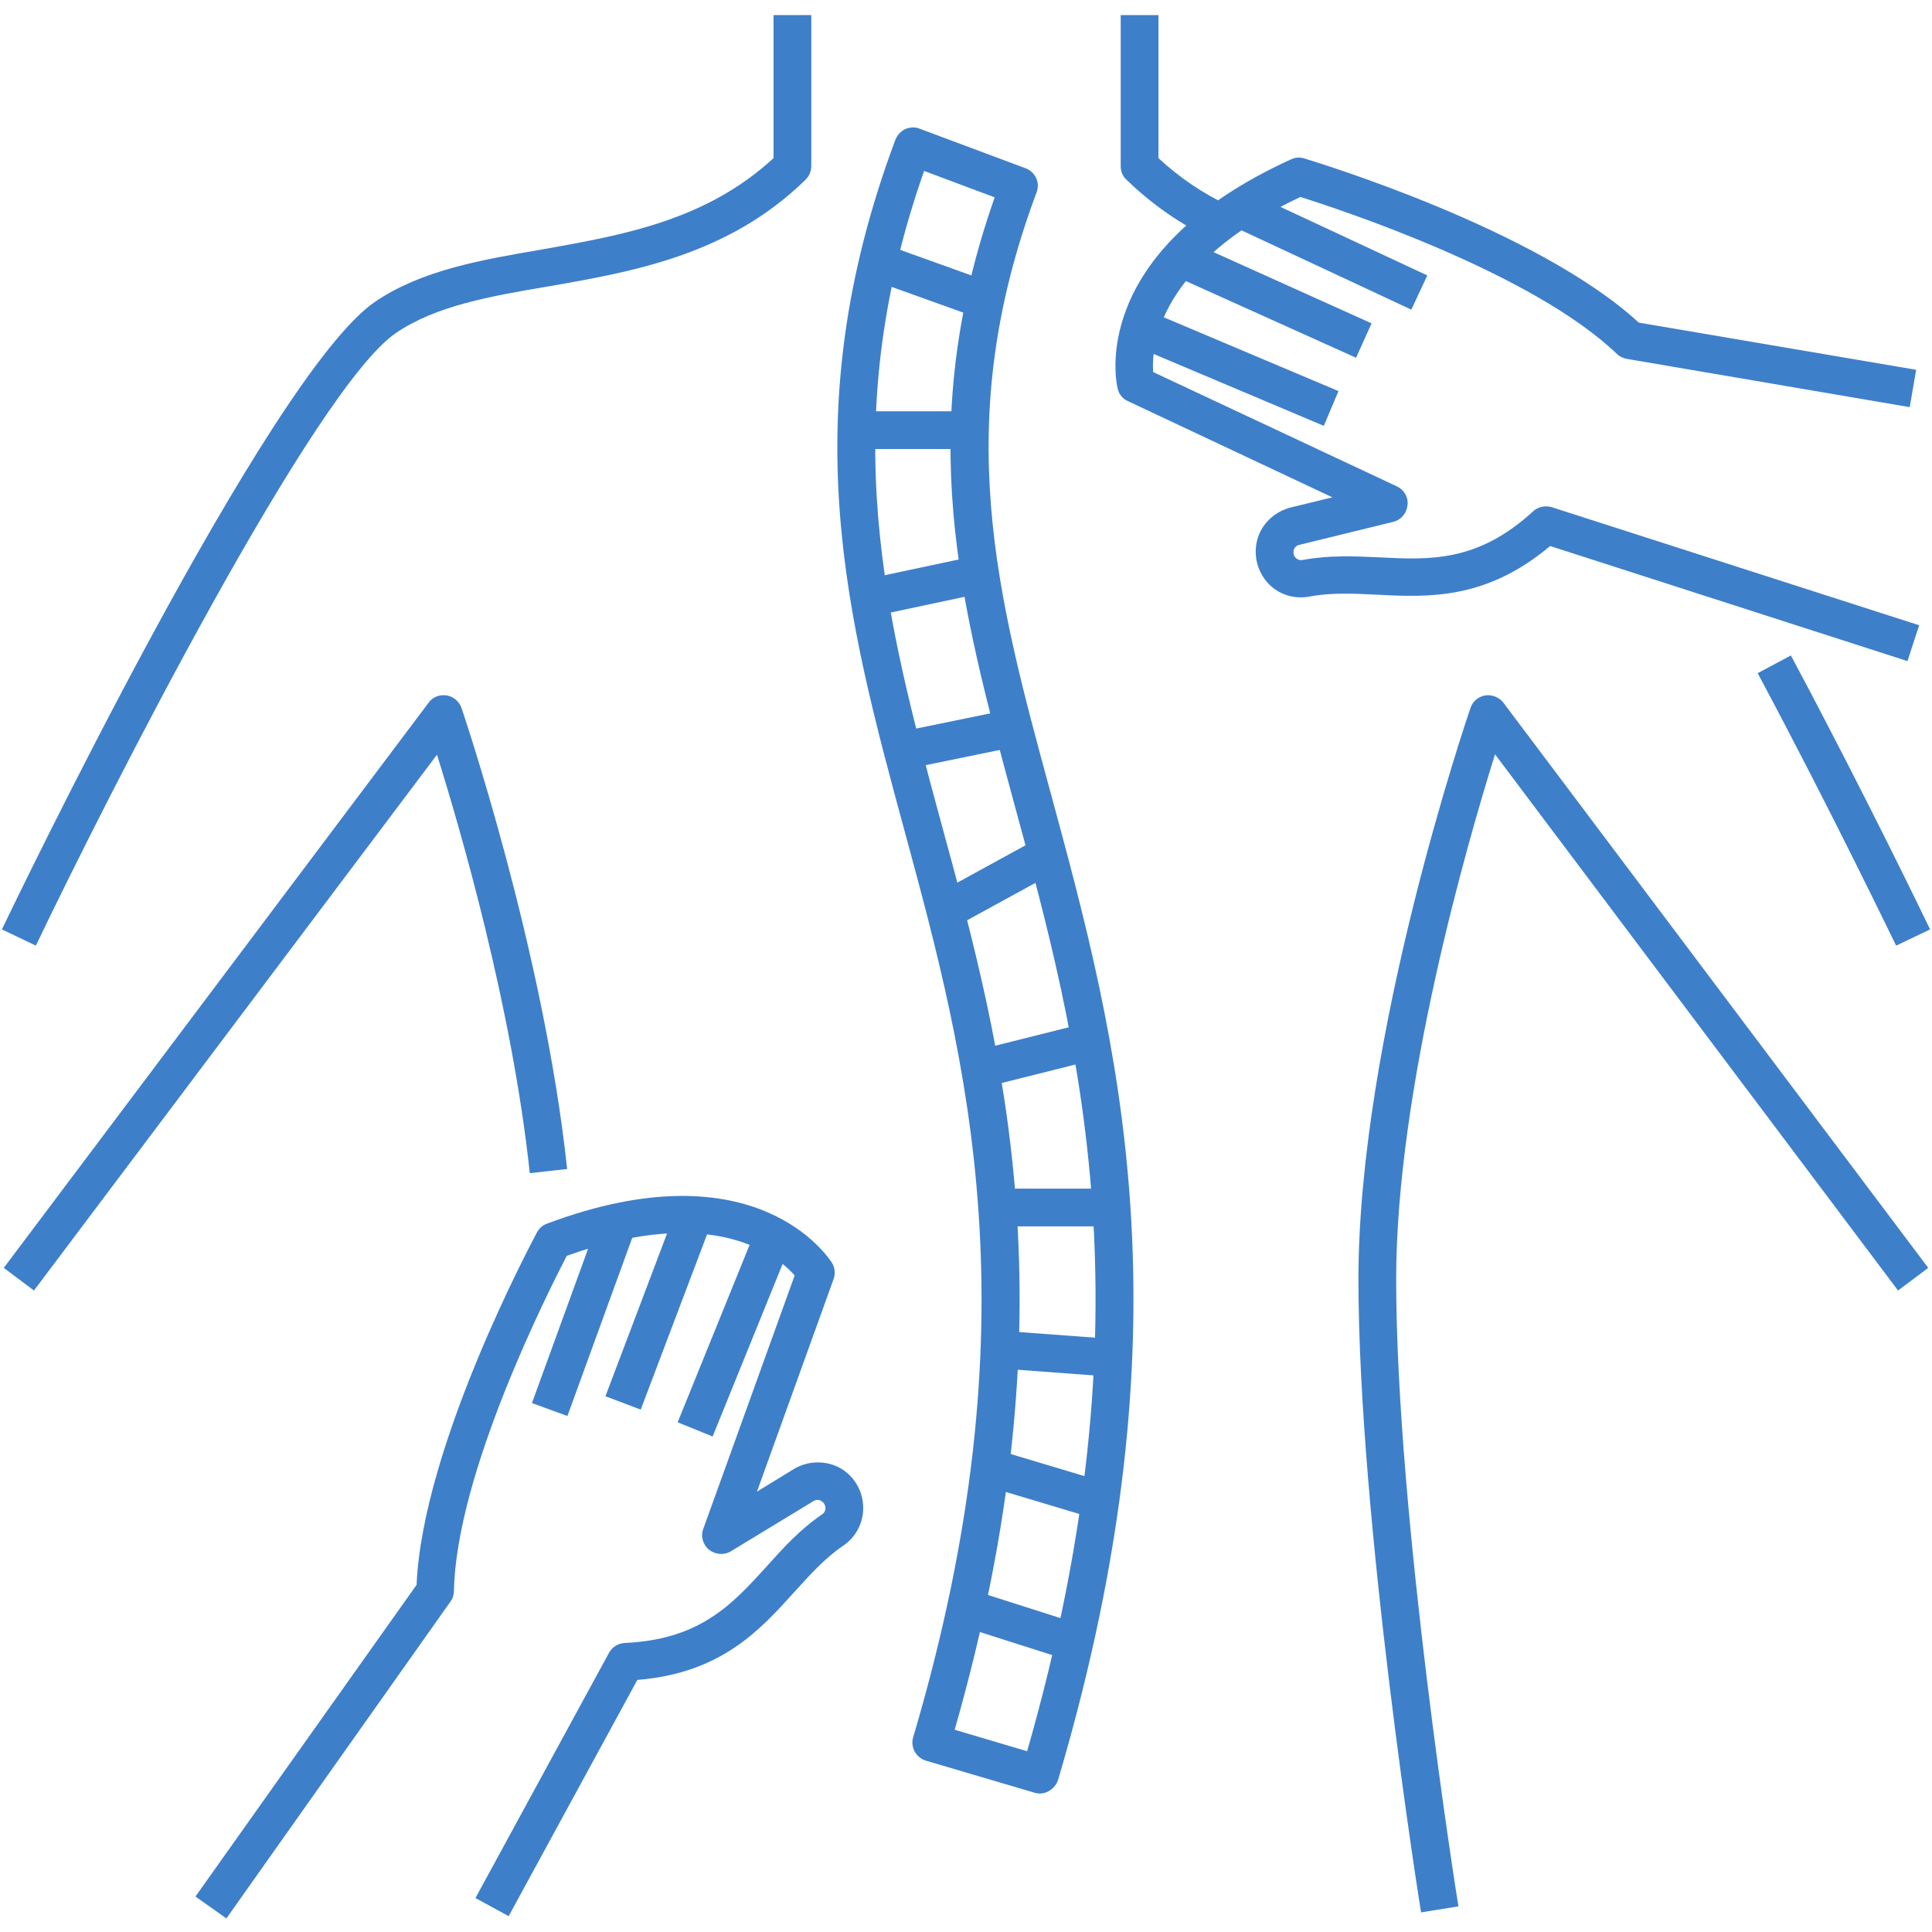
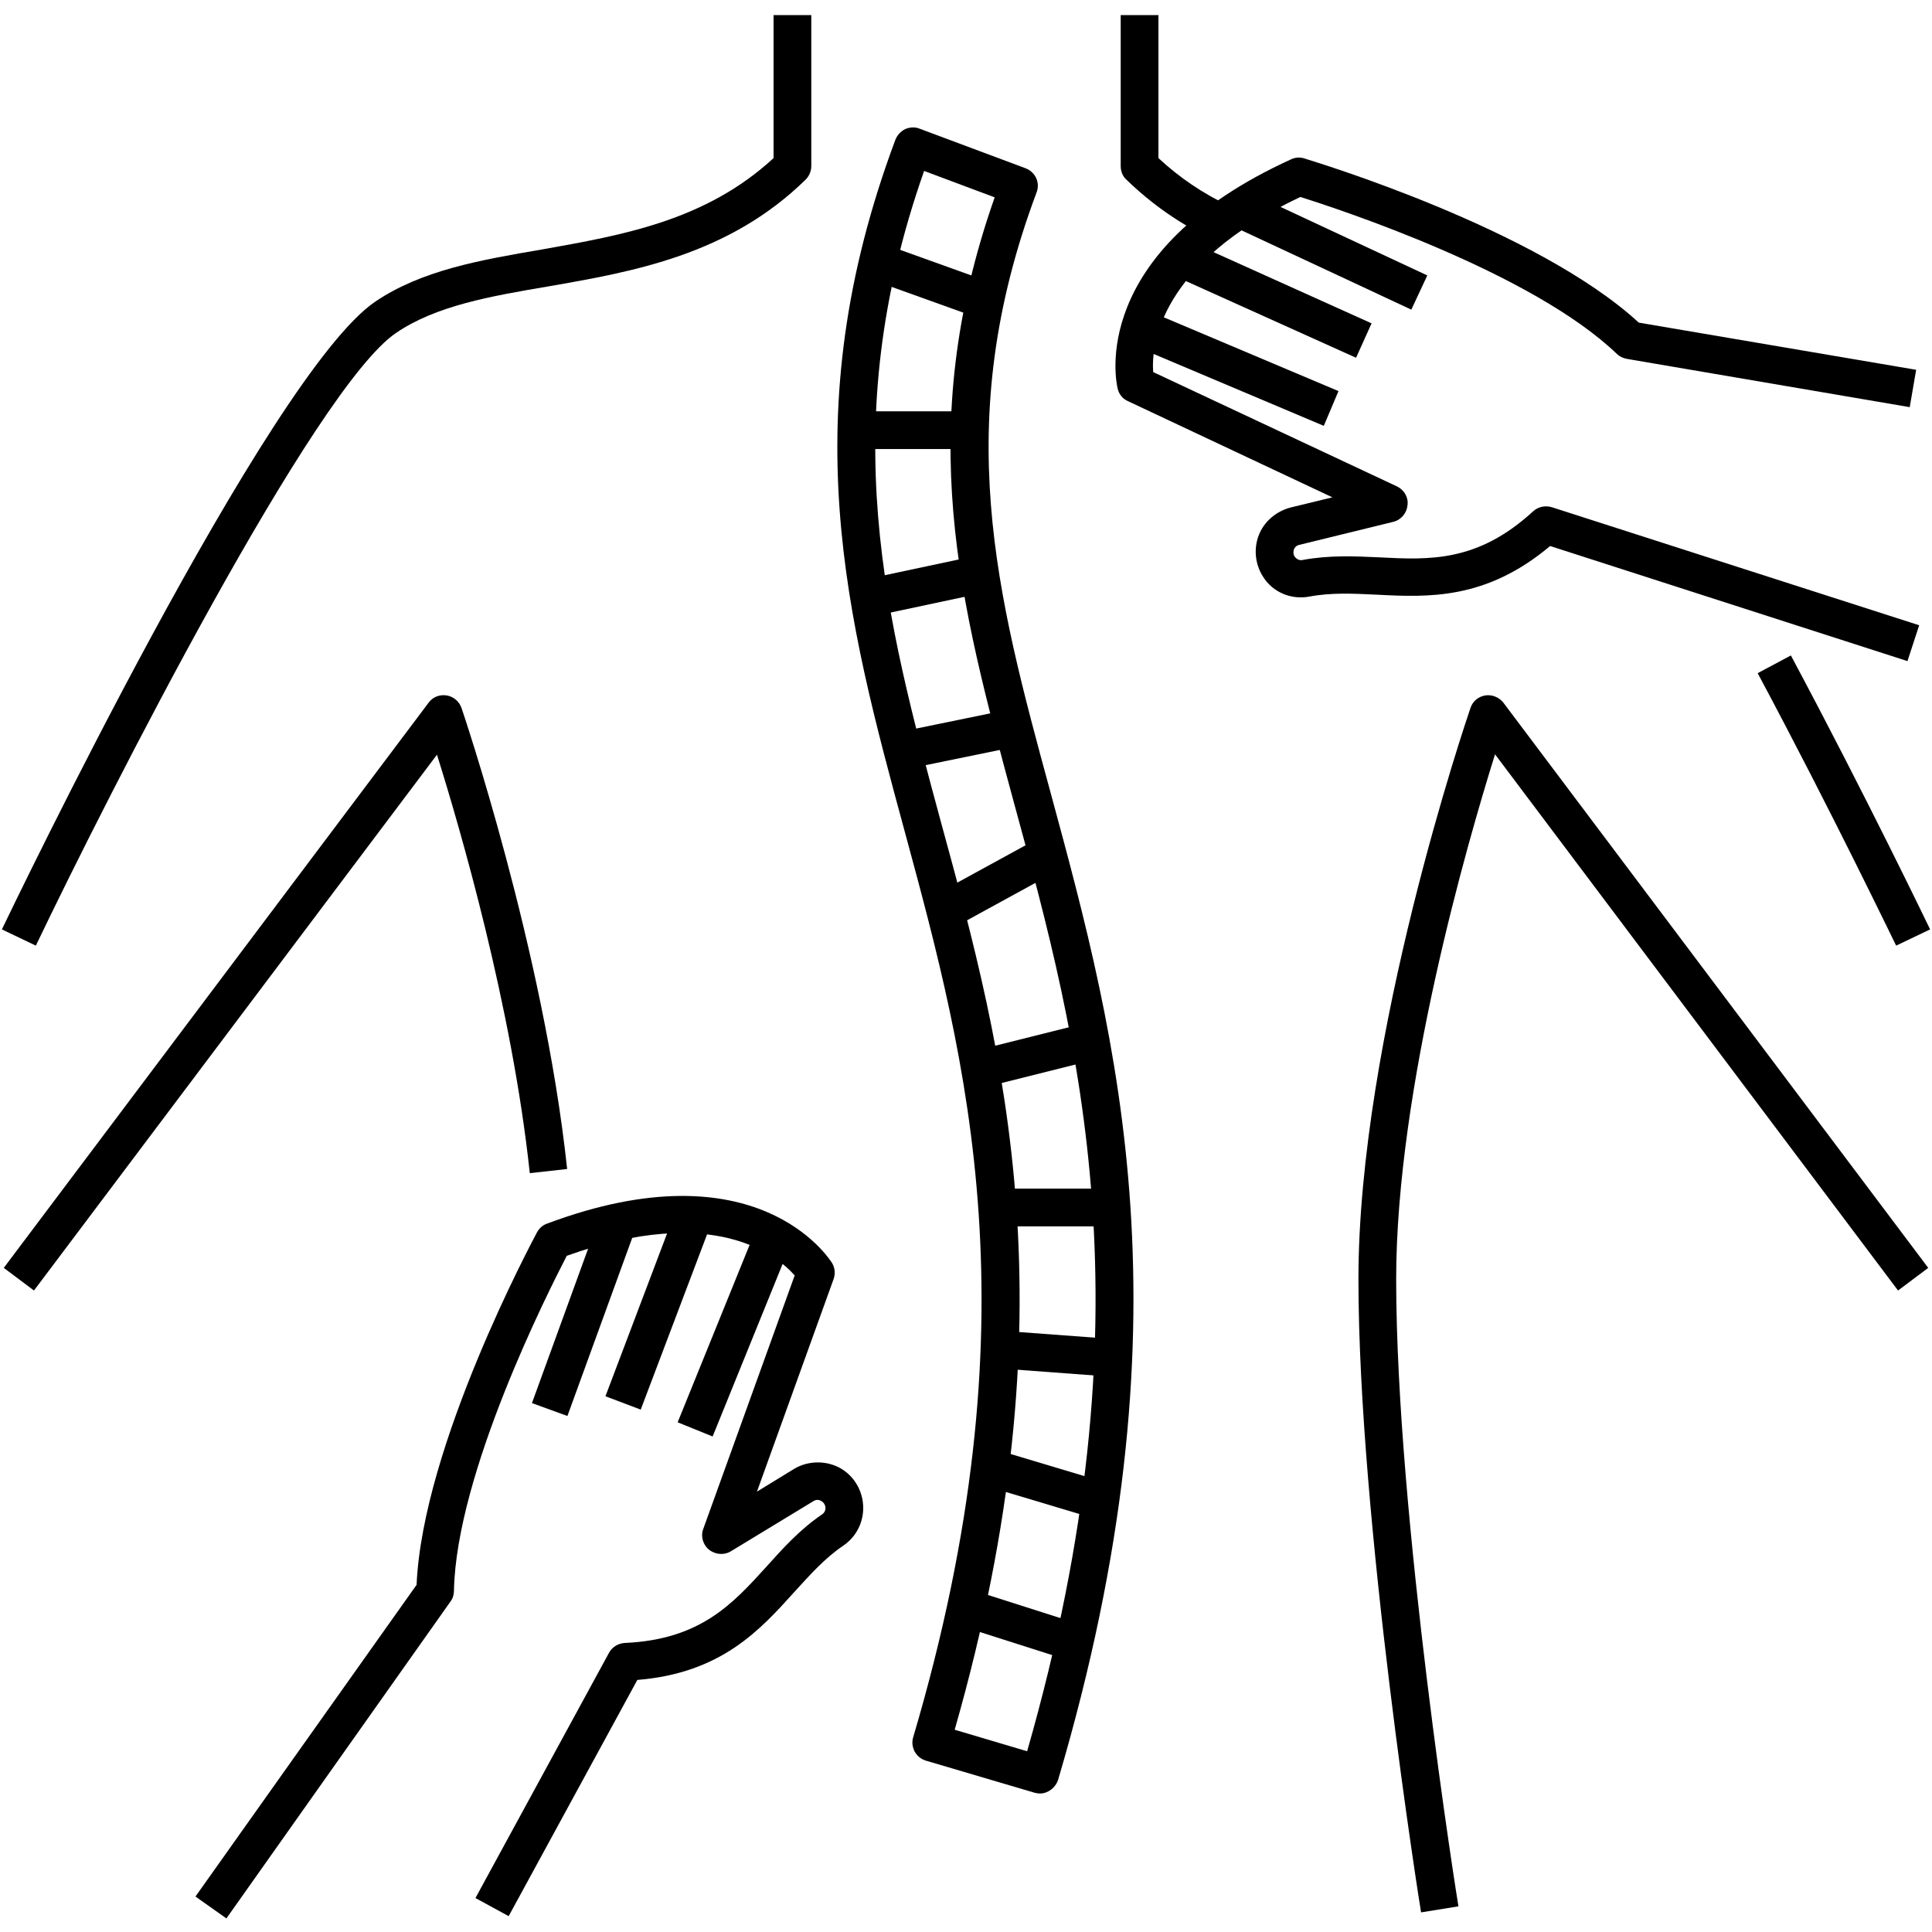
- <svg xmlns="http://www.w3.org/2000/svg" fill="#3E7FCA" id="Layer_1" enable-background="new 0 0 512 512" height="512" viewBox="0 0 512 512" width="512">
+ <svg xmlns="http://www.w3.org/2000/svg" id="Layer_1" enable-background="new 0 0 512 512" height="512" viewBox="0 0 512 512" width="512">
  <g id="XMLID_1_">
    <g id="XMLID_3299_">
      <g id="XMLID_165_">
        <path id="XMLID_2180_" d="m9 342-8-6 112.6-149.8c1.1-1.5 2.9-2.2 4.8-1.9 1.8.3 3.3 1.6 3.9 3.3.2.6 21.8 64.1 28 122.2l-9.9 1.1c-4.7-44.1-18.5-91.5-24.6-110.9z" />
      </g>
      <g id="XMLID_1662_">
        <path id="XMLID_2179_" d="m376.6 506.8c-.2-1-16.6-104.2-16.6-167.8 0-64 28.5-147.9 29.7-151.4.6-1.8 2.1-3 3.9-3.3s3.7.5 4.8 1.9l112.6 149.8-8 6-106.8-142.1c-7.4 23.6-26.2 88.8-26.2 139.1 0 62.8 16.3 165.2 16.5 166.2z" />
      </g>
      <g id="XMLID_569_">
        <path id="XMLID_2178_" d="m502.5 250.6c-.2-.3-16.8-35-36.7-72.2l8.8-4.7c20 37.4 36.7 72.2 36.9 72.6z" />
      </g>
      <g id="XMLID_341_">
        <path id="XMLID_2177_" d="m321.8 63.7c-8.9-4.2-16.5-9.5-23.3-16.1-1-.9-1.5-2.2-1.5-3.6v-40h10v37.9c5.6 5.2 11.8 9.4 19 12.8z" />
      </g>
      <g id="XMLID_1663_">
        <path id="XMLID_2176_" d="m9.5 250.6-9-4.3c2.9-6 70.7-147.3 99-166.4 12.3-8.3 27.8-11 44.2-13.8 21.3-3.8 43.3-7.6 61.3-24.2v-37.9h10v40c0 1.3-.5 2.6-1.5 3.6-20.4 20-45.8 24.4-68.2 28.3-15.3 2.6-29.7 5.1-40.3 12.3-21.5 14.5-76.2 122.1-95.5 162.4z" />
      </g>
      <g id="XMLID_181_">
        <g id="XMLID_185_">
          <path id="XMLID_2173_" d="m275.6 475.3c-.5 0-.9-.1-1.4-.2l-28.8-8.5c-1.3-.4-2.3-1.2-3-2.4-.6-1.2-.8-2.5-.4-3.8 32.8-110.8 14.2-179.4-2.2-239.9-15.4-56.7-29.9-110.2-2.5-183.5.5-1.2 1.4-2.2 2.6-2.8 1.2-.5 2.6-.6 3.8-.1l28.1 10.5c2.6 1 3.9 3.8 2.9 6.4-22.9 61.2-10.6 106.5 3.7 159 17.8 65.6 38 140 2 261.7-.7 2.1-2.7 3.6-4.8 3.6zm-22.6-16.9 19.2 5.7c33.3-116.1 13.8-188-3.5-251.4-14.3-52.8-26.8-98.6-5.1-160.4l-18.7-7c-23.9 67.9-10.1 118.8 4.5 172.7 16.6 60.7 35.3 129.6 3.6 240.4z" />
        </g>
      </g>
      <g id="XMLID_171_">
        <path id="XMLID_2170_" d="m231.8 69.4h30.3v10h-30.3z" transform="matrix(.941 .338 -.338 .941 39.606 -78.973)" />
      </g>
      <g id="XMLID_207_">
        <path id="XMLID_2165_" d="m227 109h30v10h-30z" />
      </g>
      <g id="XMLID_211_">
        <path id="XMLID_2164_" d="m240.1 140.3h10v30.1h-10z" transform="matrix(.208 .978 -.978 .208 345.958 -116.714)" />
      </g>
      <g id="XMLID_220_">
        <path id="XMLID_2163_" d="m248.9 180.7h10v30h-10z" transform="matrix(.201 .98 -.98 .201 394.666 -92.257)" />
      </g>
      <g id="XMLID_221_">
        <path id="XMLID_2162_" d="m259.1 218.6h10v30.9h-10z" transform="matrix(.48 .877 -.877 .48 342.549 -110.025)" />
      </g>
      <g id="XMLID_222_">
        <path id="XMLID_2157_" d="m269.4 264.6h10v30.2h-10z" transform="matrix(.243 .97 -.97 .243 478.944 -54.505)" />
      </g>
      <g id="XMLID_253_">
        <path id="XMLID_2156_" d="m264 315h31v10h-31z" />
      </g>
      <g id="XMLID_257_">
        <path id="XMLID_2155_" d="m264.9 353.8h30.2v10h-30.2z" transform="matrix(.997 .074 -.074 .997 27.266 -19.699)" />
      </g>
      <g id="XMLID_258_">
        <path id="XMLID_2149_" d="m261.7 388.3h30.5v10h-30.5z" transform="matrix(.958 .287 -.287 .958 124.599 -62.958)" />
      </g>
      <g id="XMLID_259_">
        <path id="XMLID_2148_" d="m255.3 425.6h30.2v10h-30.2z" transform="matrix(.953 .304 -.304 .953 143.789 -61.832)" />
      </g>
      <g id="XMLID_369_">
        <path id="XMLID_2147_" d="m60 508.4-8.2-5.8 58.6-82.6c1.6-36.9 30.7-91.1 31.9-93.4.6-1.1 1.5-1.9 2.6-2.3 55.7-20.9 74.8 9.2 75.6 10.4.8 1.3.9 2.9.4 4.3l-20.3 56.3 9.8-6c3.3-2 7.5-2.3 11.1-.8s6.2 4.8 7 8.6c1 4.8-.9 9.7-5 12.5-4.9 3.3-8.8 7.7-13 12.3-9.1 10.1-19.4 21.5-41.6 23.3l-34.1 62.6-8.8-4.8 35.4-65c.8-1.5 2.4-2.5 4.2-2.6 20-.9 28.5-10.3 37.5-20.2 4.4-4.9 8.9-9.9 14.8-13.9.7-.5 1-1.3.8-2.1-.2-.9-.8-1.3-1.2-1.5s-1.1-.4-1.9.1l-21.9 13.3c-1.8 1.1-4.1.9-5.8-.4-1.6-1.3-2.3-3.6-1.5-5.6l24.2-67.1c-4.6-5.2-21.3-19.2-60.4-5.2-4.9 9.5-29.3 57.6-29.9 88.8 0 1-.3 2-.9 2.8z" />
      </g>
      <g id="XMLID_340_">
        <path id="XMLID_2145_" d="m149.7 322.8h10v52.2h-10z" transform="matrix(.94 .342 -.342 .94 128.503 -31.864)" />
      </g>
      <g id="XMLID_342_">
        <path id="XMLID_2144_" d="m169.6 320.7h10v52.9h-10z" transform="matrix(.935 .354 -.354 .935 134.127 -39.333)" />
      </g>
      <g id="XMLID_343_">
        <path id="XMLID_2143_" d="m189.3 325.8h10v54.9h-10z" transform="matrix(.927 .376 -.376 .927 147.247 -47.162)" />
      </g>
      <g id="XMLID_20_">
        <path id="XMLID_2142_" d="m505.5 175.2-94.7-30.5c-17 14.3-32.3 13.6-45.9 12.9-6.2-.3-12.1-.6-17.9.5-4.8.9-9.7-1.1-12.3-5.3-2.1-3.3-2.5-7.4-1.1-11s4.6-6.3 8.4-7.3l11.1-2.7-54.2-25.5c-1.4-.6-2.4-1.9-2.7-3.3-.4-1.5-8.1-36.2 46-60.8 1.1-.5 2.3-.6 3.5-.2 2.5.8 61.4 18.5 88.6 43.5l73.5 12.5-1.7 9.9-75-12.8c-1-.2-1.9-.6-2.6-1.3-22.5-21.6-73.7-38.4-83.9-41.6-37.5 17.7-39.5 39.4-39 46.4l64.6 30.3c1.9.9 3.1 2.9 2.8 5-.2 2.1-1.7 3.9-3.8 4.4l-24.9 6.1c-.9.2-1.3.9-1.4 1.2-.1.4-.3 1.1.2 1.9.5.7 1.3 1.1 2.1.9 7-1.3 13.7-1 20.3-.7 13.4.7 26.1 1.3 40.8-12.2 1.3-1.2 3.2-1.6 4.9-1.1l97.4 31.3z" />
      </g>
      <g id="XMLID_349_">
        <path id="XMLID_2141_" d="m326.4 61.5h52.2v10h-52.2z" transform="matrix(.906 .423 -.423 .906 61.249 -142.872)" />
      </g>
      <g id="XMLID_348_">
        <path id="XMLID_2140_" d="m310.7 74.4h52.9v10h-52.9z" transform="matrix(.912 .411 -.411 .912 62.456 -131.6)" />
      </g>
      <g id="XMLID_346_">
        <path id="XMLID_2139_" d="m300.1 92.6h54.9v10h-54.9z" transform="matrix(.921 .389 -.389 .921 63.777 -119.735)" />
      </g>
    </g>
  </g>
</svg>
